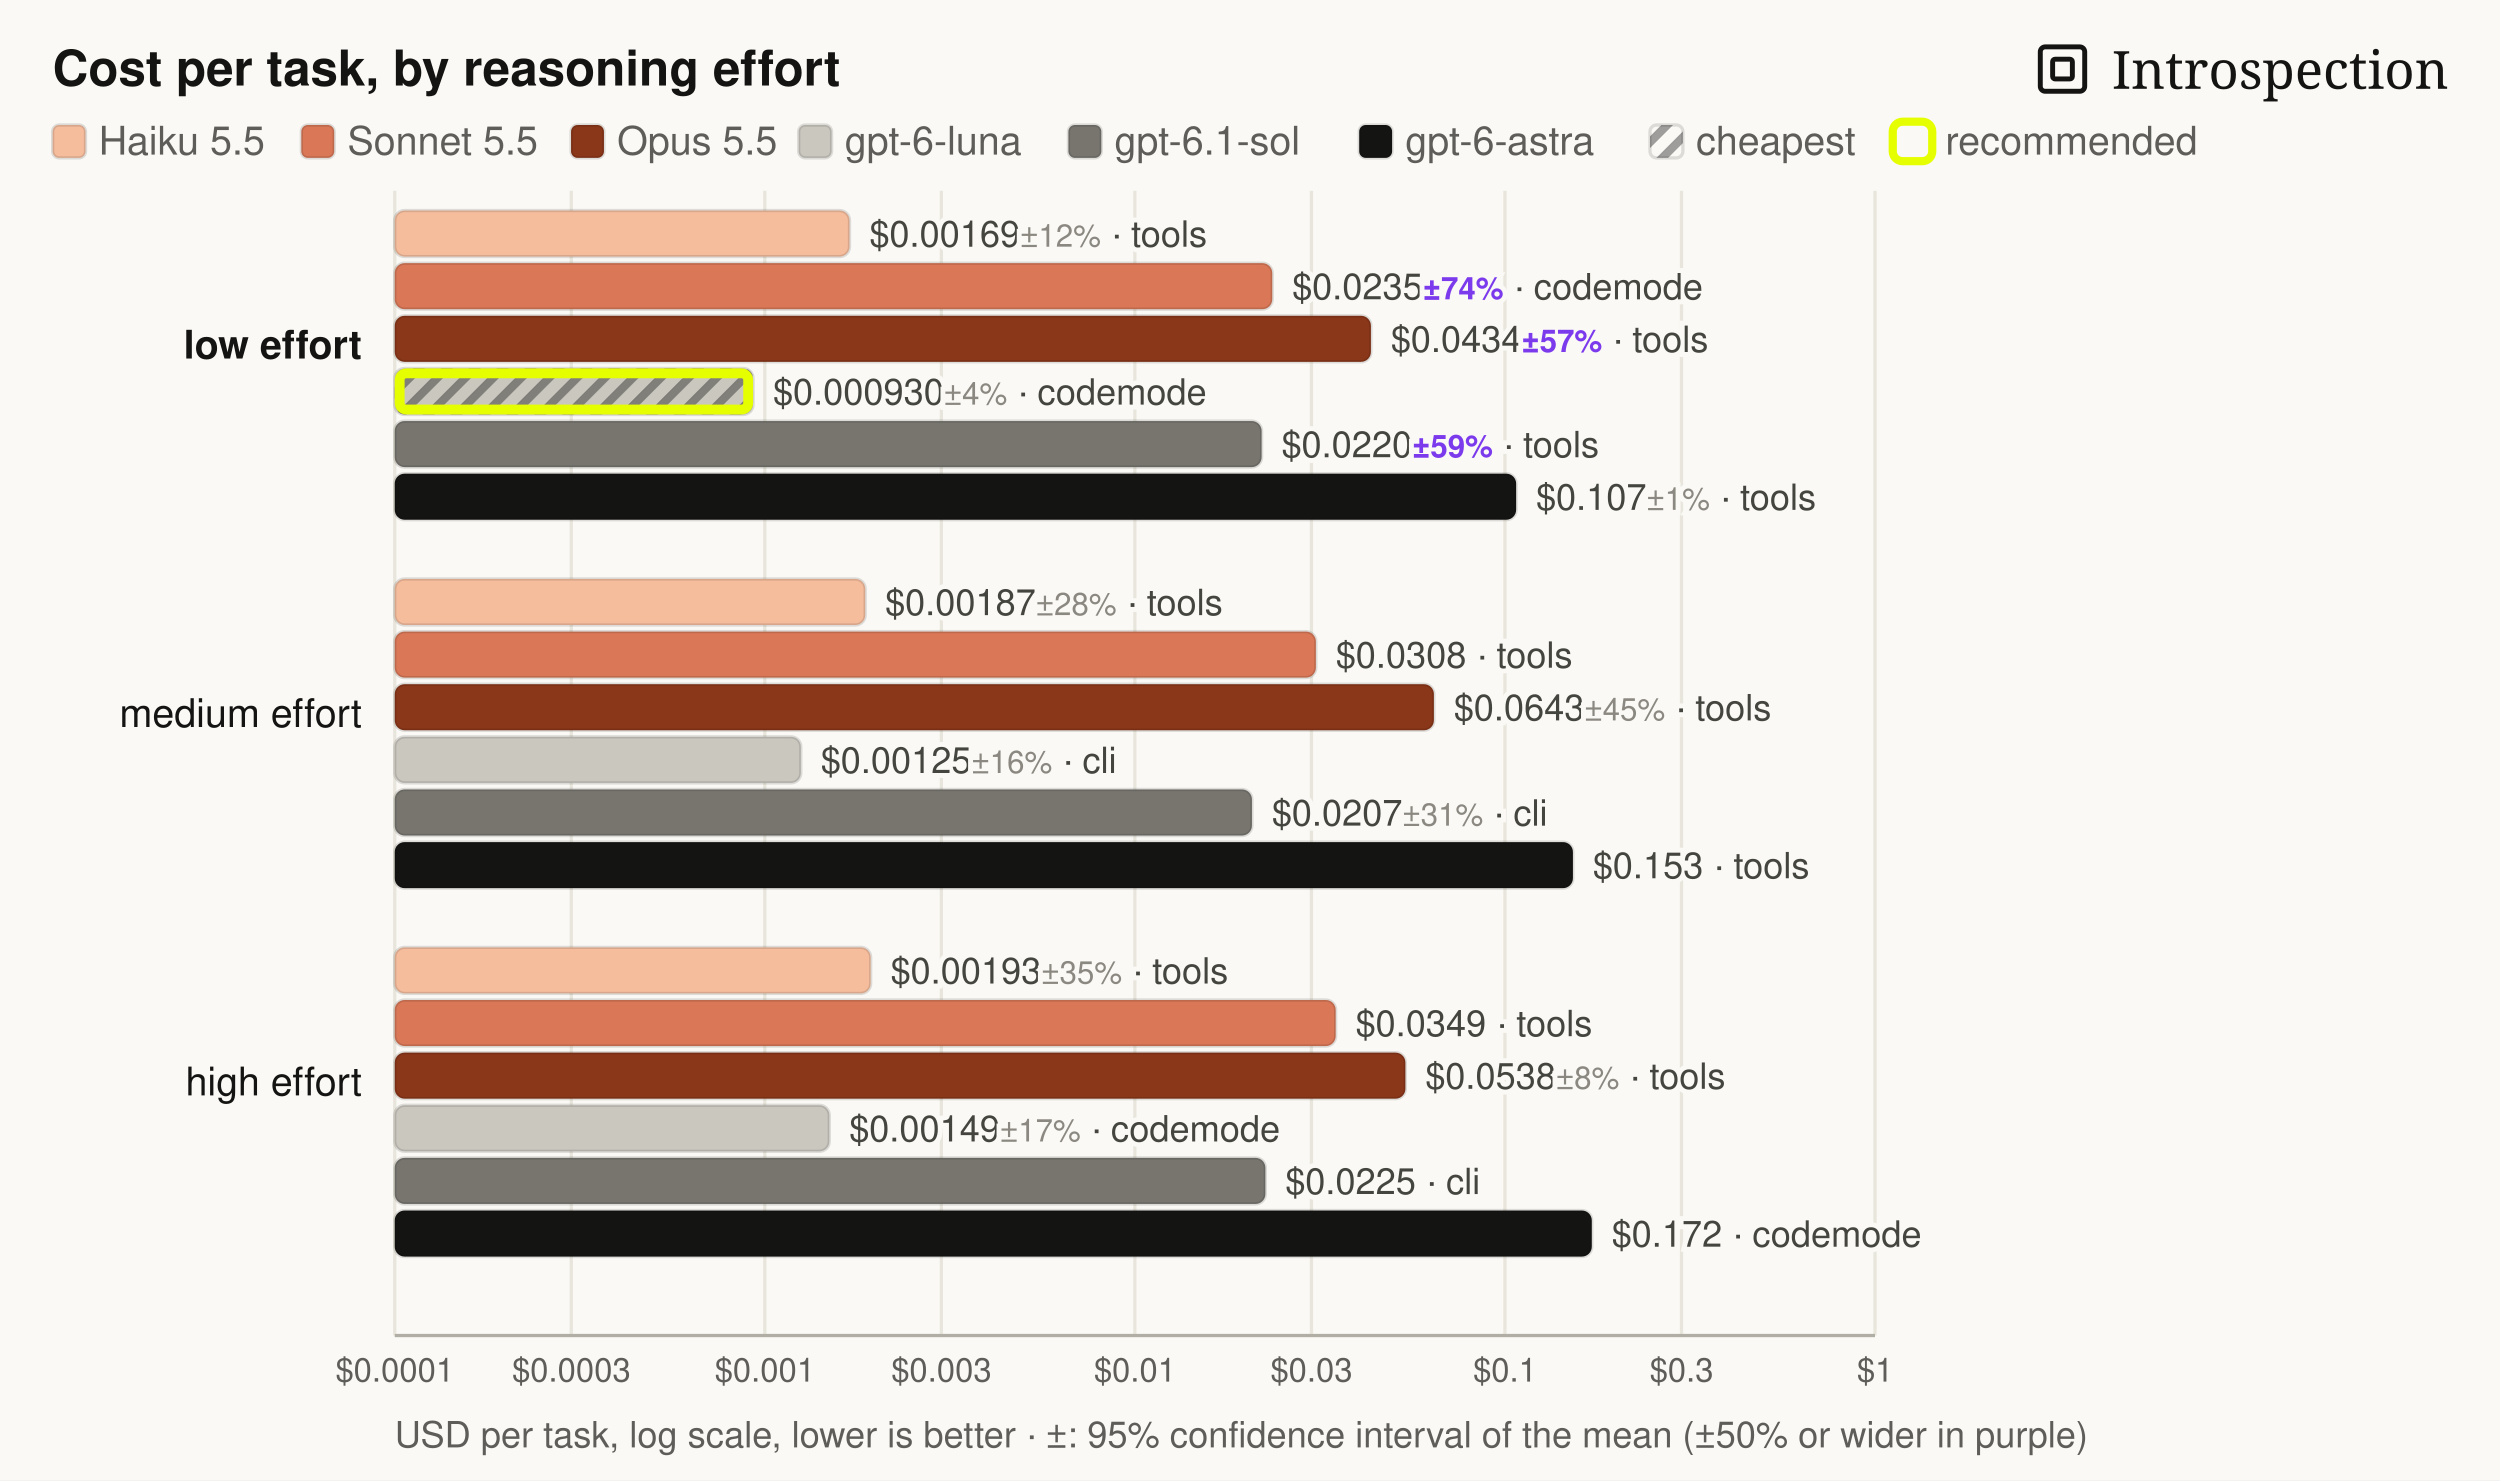
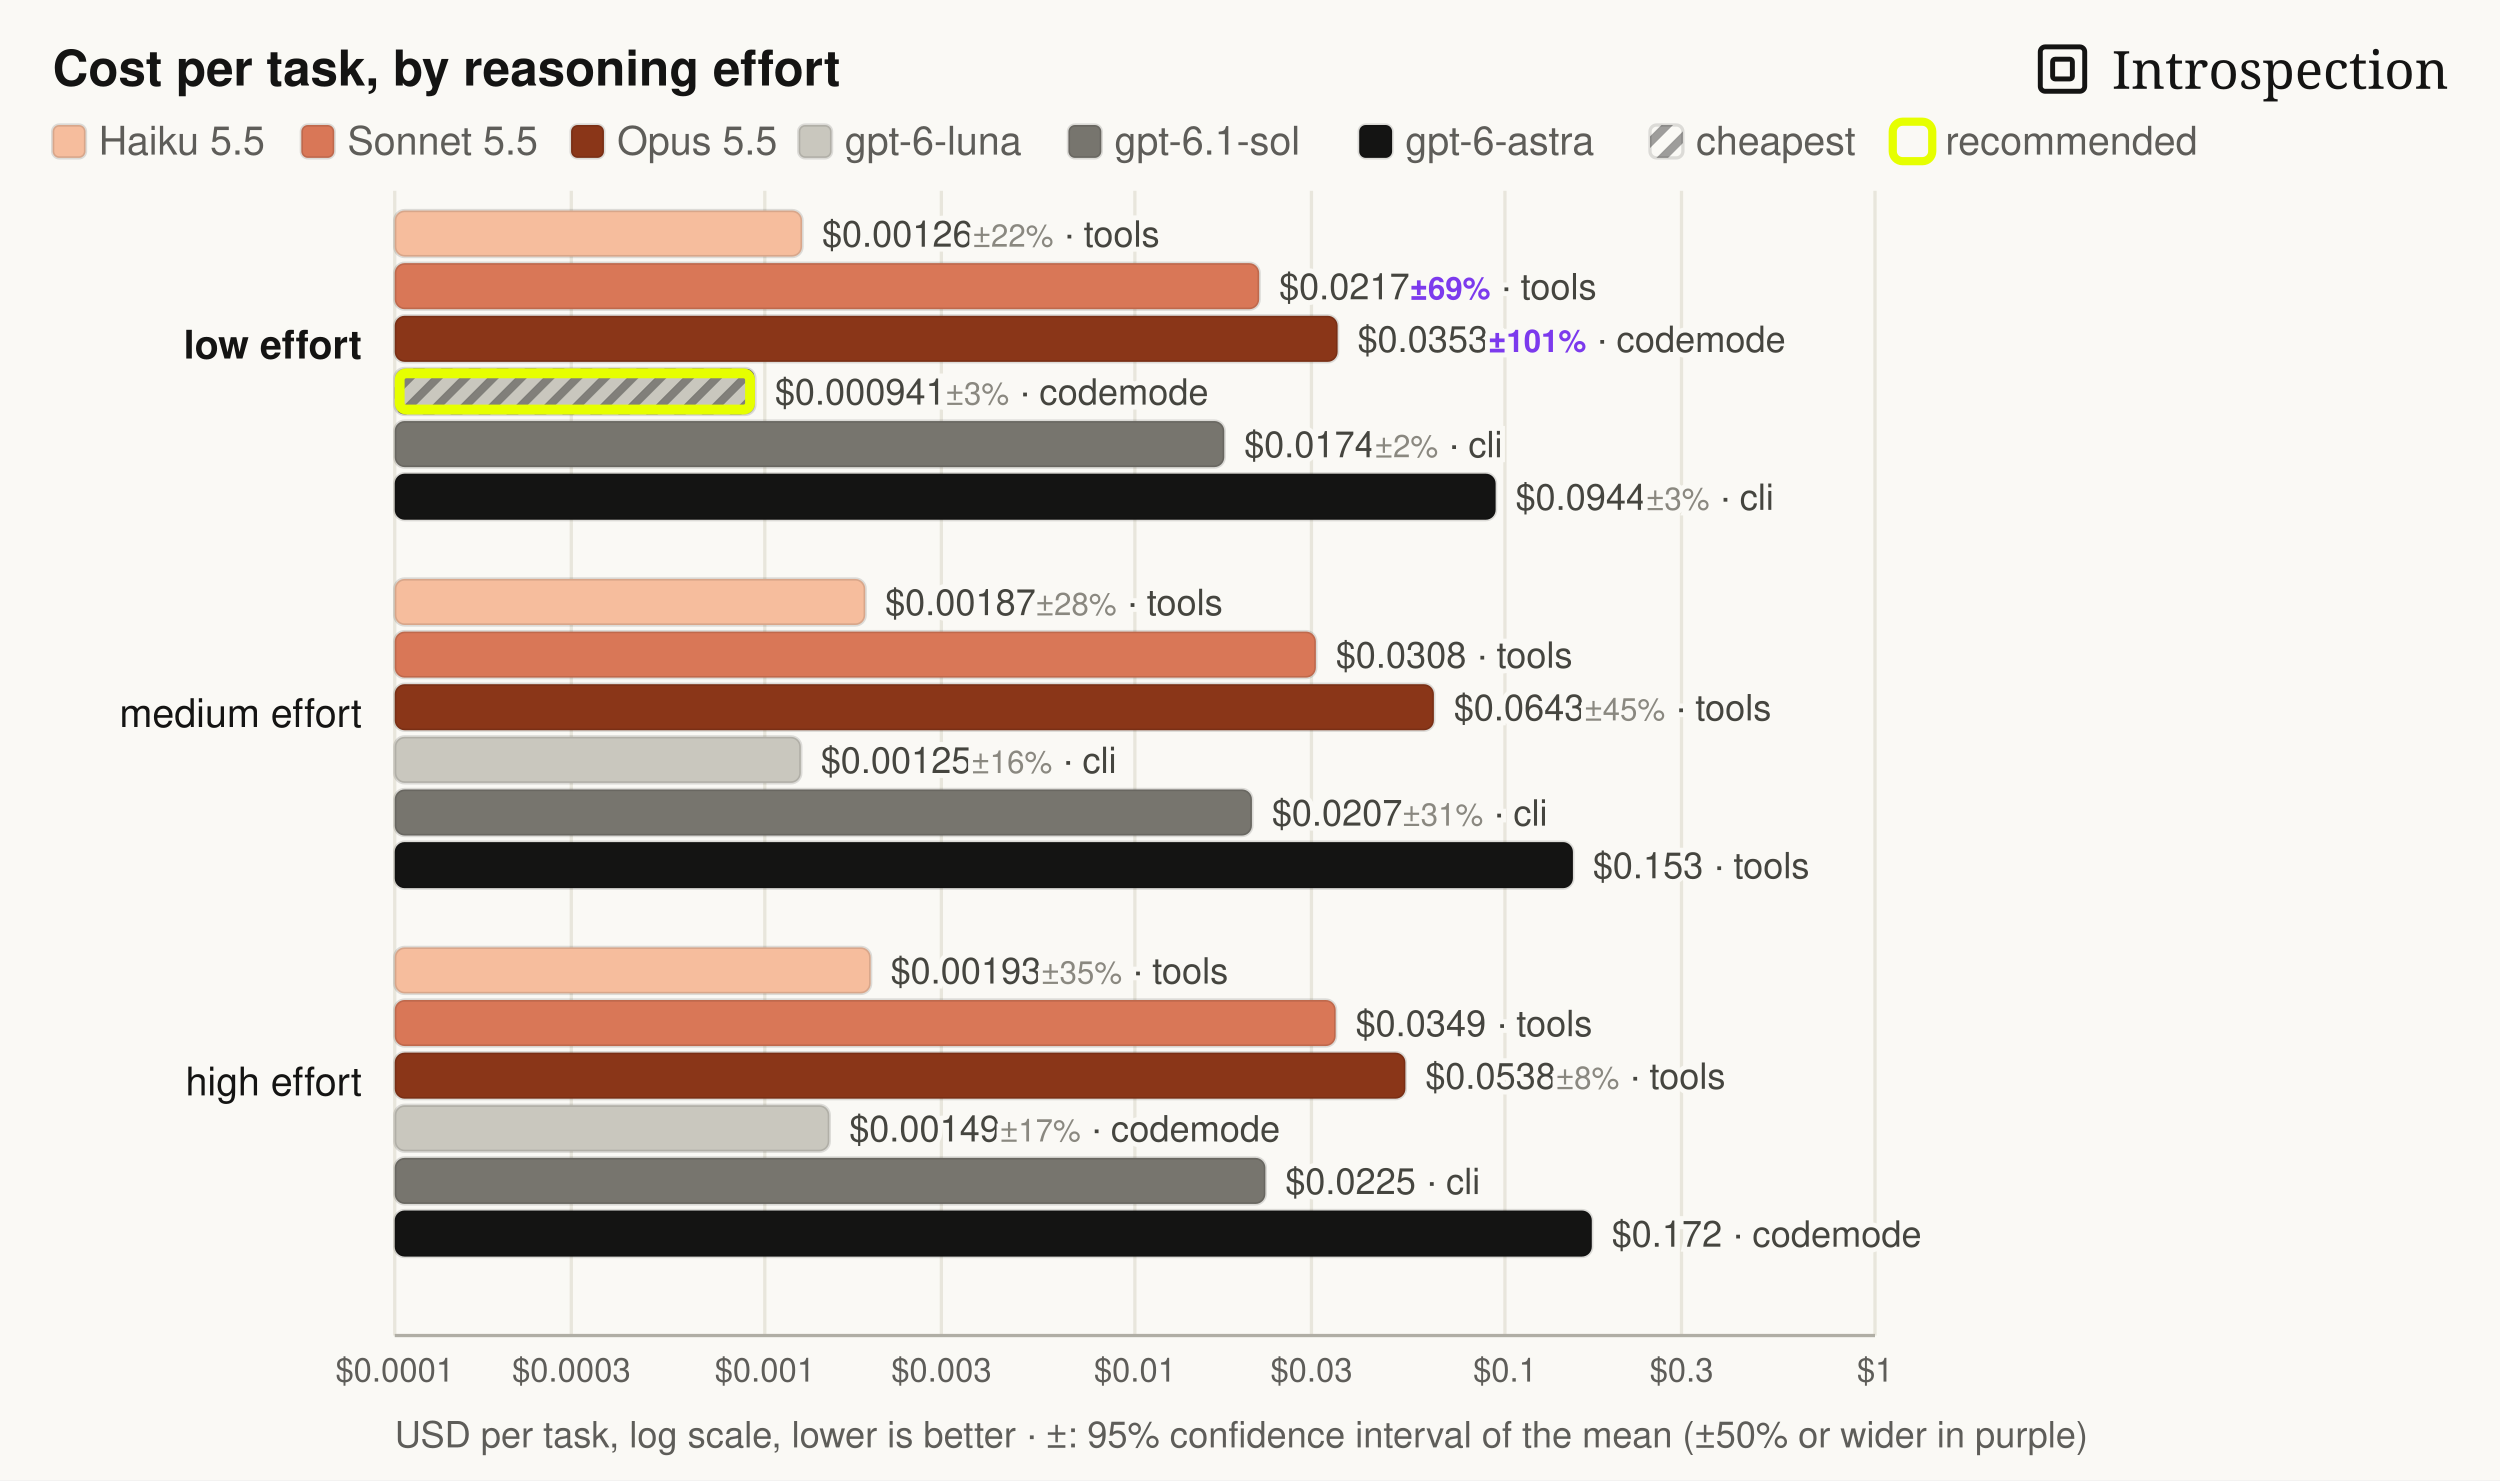
<svg xmlns="http://www.w3.org/2000/svg" width="760" height="450" viewBox="0 0 760 450" font-family="-apple-system, Segoe UI, Helvetica, Arial, sans-serif">
  <defs>
    <pattern id="win-light" patternUnits="userSpaceOnUse" width="6" height="6" patternTransform="rotate(45)">
      <rect width="2.5" height="6" fill="#141413" opacity="0.4" />
    </pattern>
    <pattern id="win-dark" patternUnits="userSpaceOnUse" width="6" height="6" patternTransform="rotate(45)">
      <rect width="2.5" height="6" fill="#ffffff" opacity="0.6" />
    </pattern>
  </defs>
  <rect width="760" height="450" fill="#faf9f5" />
  <text x="16" y="26" font-size="15" font-weight="600" fill="#141413">Cost per task, by reasoning effort</text>
  <g transform="translate(618 12) scale(0.75)" fill="none" stroke="#141413" stroke-width="2" stroke-linecap="round" stroke-linejoin="round">
    <rect x="3" y="3" width="18" height="18" rx="2" />
    <rect x="8" y="8" width="8" height="8" rx="1" />
  </g>
  <text x="642" y="27" font-size="16" font-family="Georgia, serif" fill="#141413">Introspection</text>
  <rect x="16" y="38" width="10" height="10" rx="2" fill="#f6bd9d" stroke="#0000001f" />
  <text x="30" y="47" font-size="12" fill="#5e5d59">Haiku 5.5</text>
  <rect x="91.6" y="38" width="10" height="10" rx="2" fill="#d97757" stroke="#0000001f" />
  <text x="105.6" y="47" font-size="12" fill="#5e5d59">Sonnet 5.5</text>
  <rect x="173.6" y="38" width="10" height="10" rx="2" fill="#8a3618" stroke="#0000001f" />
  <text x="187.6" y="47" font-size="12" fill="#5e5d59">Opus 5.5</text>
  <rect x="242.8" y="38" width="10" height="10" rx="2" fill="#c9c7be" stroke="#0000001f" />
  <text x="256.8" y="47" font-size="12" fill="#5e5d59">gpt-6-luna</text>
  <rect x="324.8" y="38" width="10" height="10" rx="2" fill="#77756e" stroke="#0000001f" />
  <text x="338.8" y="47" font-size="12" fill="#5e5d59">gpt-6.1-sol</text>
  <rect x="413.2" y="38" width="10" height="10" rx="2" fill="#141413" stroke="#0000001f" />
  <text x="427.2" y="47" font-size="12" fill="#5e5d59">gpt-6-astra</text>
  <rect x="501.6" y="38" width="10" height="10" rx="2" fill="url(#win-light)" stroke="#0000001f" />
  <text x="515.6" y="47" font-size="12" fill="#5e5d59">cheapest</text>
  <rect x="575.4" y="37" width="12" height="12" rx="3" fill="none" stroke="#e6ff00" stroke-width="2.5" />
  <text x="591.4" y="47" font-size="12" fill="#5e5d59">recommended</text>
  <line x1="120" y1="58" x2="120" y2="406" stroke="#e8e6dc" />
  <text x="120" y="420" font-size="10" text-anchor="middle" fill="#5e5d59">$0.0001</text>
  <line x1="173.676" y1="58" x2="173.676" y2="406" stroke="#e8e6dc" />
  <text x="173.676" y="420" font-size="10" text-anchor="middle" fill="#5e5d59">$0.0003</text>
  <line x1="232.5" y1="58" x2="232.5" y2="406" stroke="#e8e6dc" />
  <text x="232.5" y="420" font-size="10" text-anchor="middle" fill="#5e5d59">$0.001</text>
  <line x1="286.176" y1="58" x2="286.176" y2="406" stroke="#e8e6dc" />
  <text x="286.176" y="420" font-size="10" text-anchor="middle" fill="#5e5d59">$0.003</text>
  <line x1="345" y1="58" x2="345" y2="406" stroke="#e8e6dc" />
  <text x="345" y="420" font-size="10" text-anchor="middle" fill="#5e5d59">$0.01</text>
  <line x1="398.676" y1="58" x2="398.676" y2="406" stroke="#e8e6dc" />
  <text x="398.676" y="420" font-size="10" text-anchor="middle" fill="#5e5d59">$0.03</text>
  <line x1="457.5" y1="58" x2="457.5" y2="406" stroke="#e8e6dc" />
  <text x="457.5" y="420" font-size="10" text-anchor="middle" fill="#5e5d59">$0.1</text>
  <line x1="511.176" y1="58" x2="511.176" y2="406" stroke="#e8e6dc" />
  <text x="511.176" y="420" font-size="10" text-anchor="middle" fill="#5e5d59">$0.3</text>
  <line x1="570" y1="58" x2="570" y2="406" stroke="#e8e6dc" />
  <text x="570" y="420" font-size="10" text-anchor="middle" fill="#5e5d59">$1</text>
  <line x1="120" y1="406" x2="570" y2="406" stroke="#b0aea5" />
  <text x="110" y="109" font-size="12" text-anchor="end" fill="#141413" font-weight="600">low effort</text>
-   <rect x="120" y="64" width="138.252" height="14" rx="3" fill="#f6bd9d" stroke="#0000001f" data-href="https://artificialanalysis.ai/models/claude-haiku-5-5" />
-   <text x="264.252" y="75" font-size="11" stroke="#faf9f5" stroke-width="3" paint-order="stroke" fill="#45453f">$0.00169<tspan font-size="9.5" fill="#8a8880"> ±12%</tspan> · tools</text>
-   <rect x="120" y="80" width="266.763" height="14" rx="3" fill="#d97757" stroke="#0000001f" data-href="https://artificialanalysis.ai/models/claude-sonnet-5-5" />
-   <text x="392.763" y="91" font-size="11" stroke="#faf9f5" stroke-width="3" paint-order="stroke" fill="#45453f">$0.0235<tspan font-size="9.5" fill="#7c3aed" font-weight="600"> ±74%</tspan> · codemode</text>
-   <rect x="120" y="96" width="296.756" height="14" rx="3" fill="#8a3618" stroke="#0000001f" data-href="https://artificialanalysis.ai/models/claude-opus-5-5" />
-   <text x="422.756" y="107" font-size="11" stroke="#faf9f5" stroke-width="3" paint-order="stroke" fill="#45453f">$0.0434<tspan font-size="9.5" fill="#7c3aed" font-weight="600"> ±57%</tspan> · tools</text>
-   <rect x="120" y="112" width="108.942" height="14" rx="3" fill="#c9c7be" stroke="#0000001f" data-href="https://artificialanalysis.ai/models/gpt-6-luna" />
-   <rect x="120" y="112" width="108.942" height="14" rx="3" fill="url(#win-light)" pointer-events="none" />
-   <rect x="121.5" y="113.5" width="105.942" height="11" rx="2" fill="none" stroke="#e6ff00" stroke-width="3" pointer-events="none" />
-   <text x="234.942" y="123" font-size="11" stroke="#faf9f5" stroke-width="3" paint-order="stroke" fill="#45453f">$0.000930<tspan font-size="9.5" fill="#8a8880"> ±4%</tspan> · codemode</text>
-   <rect x="120" y="128" width="263.531" height="14" rx="3" fill="#77756e" stroke="#0000001f" data-href="https://artificialanalysis.ai/models/gpt-6-1-sol" />
-   <text x="389.531" y="139" font-size="11" stroke="#faf9f5" stroke-width="3" paint-order="stroke" fill="#45453f">$0.0220<tspan font-size="9.5" fill="#7c3aed" font-weight="600"> ±59%</tspan> · tools</text>
-   <rect x="120" y="144" width="340.901" height="14" rx="3" fill="#141413" stroke="#0000001f" data-href="https://artificialanalysis.ai/models/gpt-6-astra" />
-   <text x="466.901" y="155" font-size="11" stroke="#faf9f5" stroke-width="3" paint-order="stroke" fill="#45453f">$0.107<tspan font-size="9.5" fill="#8a8880"> ±1%</tspan> · tools</text>
+   <rect x="120" y="64" width="123.828" height="14" rx="3" fill="#f6bd9d" stroke="#0000001f" data-href="https://artificialanalysis.ai/models/claude-haiku-5-5" />
+   <text x="249.828" y="75" font-size="11" stroke="#faf9f5" stroke-width="3" paint-order="stroke" fill="#45453f">$0.00126<tspan font-size="9.5" fill="#8a8880"> ±22%</tspan> · tools</text>
+   <rect x="120" y="80" width="262.789" height="14" rx="3" fill="#d97757" stroke="#0000001f" data-href="https://artificialanalysis.ai/models/claude-sonnet-5-5" />
+   <text x="388.789" y="91" font-size="11" stroke="#faf9f5" stroke-width="3" paint-order="stroke" fill="#45453f">$0.0217<tspan font-size="9.5" fill="#7c3aed" font-weight="600"> ±69%</tspan> · tools</text>
+   <rect x="120" y="96" width="286.636" height="14" rx="3" fill="#8a3618" stroke="#0000001f" data-href="https://artificialanalysis.ai/models/claude-opus-5-5" />
+   <text x="412.636" y="107" font-size="11" stroke="#faf9f5" stroke-width="3" paint-order="stroke" fill="#45453f">$0.0353<tspan font-size="9.5" fill="#7c3aed" font-weight="600"> ±101%</tspan> · codemode</text>
+   <rect x="120" y="112" width="109.51" height="14" rx="3" fill="#c9c7be" stroke="#0000001f" data-href="https://artificialanalysis.ai/models/gpt-6-luna" />
+   <rect x="120" y="112" width="109.51" height="14" rx="3" fill="url(#win-light)" pointer-events="none" />
+   <rect x="121.5" y="113.5" width="106.51" height="11" rx="2" fill="none" stroke="#e6ff00" stroke-width="3" pointer-events="none" />
+   <text x="235.51" y="123" font-size="11" stroke="#faf9f5" stroke-width="3" paint-order="stroke" fill="#45453f">$0.000941<tspan font-size="9.5" fill="#8a8880"> ±3%</tspan> · codemode</text>
+   <rect x="120" y="128" width="252.176" height="14" rx="3" fill="#77756e" stroke="#0000001f" data-href="https://artificialanalysis.ai/models/gpt-6-1-sol" />
+   <text x="378.176" y="139" font-size="11" stroke="#faf9f5" stroke-width="3" paint-order="stroke" fill="#45453f">$0.0174<tspan font-size="9.5" fill="#8a8880"> ±2%</tspan> · cli</text>
+   <rect x="120" y="144" width="334.668" height="14" rx="3" fill="#141413" stroke="#0000001f" data-href="https://artificialanalysis.ai/models/gpt-6-astra" />
+   <text x="460.668" y="155" font-size="11" stroke="#faf9f5" stroke-width="3" paint-order="stroke" fill="#45453f">$0.0944<tspan font-size="9.5" fill="#8a8880"> ±3%</tspan> · cli</text>
  <text x="110" y="221" font-size="12" text-anchor="end" fill="#141413" font-weight="400">medium effort</text>
  <rect x="120" y="176" width="143.021" height="14" rx="3" fill="#f6bd9d" stroke="#0000001f" data-href="https://artificialanalysis.ai/models/claude-haiku-5-5" />
  <text x="269.021" y="187" font-size="11" stroke="#faf9f5" stroke-width="3" paint-order="stroke" fill="#45453f">$0.00187<tspan font-size="9.5" fill="#8a8880"> ±28%</tspan> · tools</text>
  <rect x="120" y="192" width="280.025" height="14" rx="3" fill="#d97757" stroke="#0000001f" data-href="https://artificialanalysis.ai/models/claude-sonnet-5-5" />
  <text x="406.025" y="203" font-size="11" stroke="#faf9f5" stroke-width="3" paint-order="stroke" fill="#45453f">$0.0308 · tools</text>
  <rect x="120" y="208" width="315.901" height="14" rx="3" fill="#8a3618" stroke="#0000001f" data-href="https://artificialanalysis.ai/models/claude-opus-5-5" />
  <text x="441.901" y="219" font-size="11" stroke="#faf9f5" stroke-width="3" paint-order="stroke" fill="#45453f">$0.0643<tspan font-size="9.5" fill="#8a8880"> ±45%</tspan> · tools</text>
  <rect x="120" y="224" width="123.457" height="14" rx="3" fill="#c9c7be" stroke="#0000001f" data-href="https://artificialanalysis.ai/models/gpt-6-luna" />
  <text x="249.457" y="235" font-size="11" stroke="#faf9f5" stroke-width="3" paint-order="stroke" fill="#45453f">$0.00125<tspan font-size="9.5" fill="#8a8880"> ±16%</tspan> · cli</text>
  <rect x="120" y="240" width="260.585" height="14" rx="3" fill="#77756e" stroke="#0000001f" data-href="https://artificialanalysis.ai/models/gpt-6-1-sol" />
  <text x="386.585" y="251" font-size="11" stroke="#faf9f5" stroke-width="3" paint-order="stroke" fill="#45453f">$0.0207<tspan font-size="9.5" fill="#8a8880"> ±31%</tspan> · cli</text>
  <rect x="120" y="256" width="358.163" height="14" rx="3" fill="#141413" stroke="#0000001f" data-href="https://artificialanalysis.ai/models/gpt-6-astra" />
  <text x="484.163" y="267" font-size="11" stroke="#faf9f5" stroke-width="3" paint-order="stroke" fill="#45453f">$0.153 · tools</text>
  <text x="110" y="333" font-size="12" text-anchor="end" fill="#141413" font-weight="400">high effort</text>
  <rect x="120" y="288" width="144.683" height="14" rx="3" fill="#f6bd9d" stroke="#0000001f" data-href="https://artificialanalysis.ai/models/claude-haiku-5-5" />
  <text x="270.683" y="299" font-size="11" stroke="#faf9f5" stroke-width="3" paint-order="stroke" fill="#45453f">$0.00193<tspan font-size="9.5" fill="#8a8880"> ±35%</tspan> · tools</text>
  <rect x="120" y="304" width="286.044" height="14" rx="3" fill="#d97757" stroke="#0000001f" data-href="https://artificialanalysis.ai/models/claude-sonnet-5-5" />
  <text x="412.044" y="315" font-size="11" stroke="#faf9f5" stroke-width="3" paint-order="stroke" fill="#45453f">$0.0349 · tools</text>
  <rect x="120" y="320" width="307.241" height="14" rx="3" fill="#8a3618" stroke="#0000001f" data-href="https://artificialanalysis.ai/models/claude-opus-5-5" />
  <text x="433.241" y="331" font-size="11" stroke="#faf9f5" stroke-width="3" paint-order="stroke" fill="#45453f">$0.0538<tspan font-size="9.5" fill="#8a8880"> ±8%</tspan> · tools</text>
  <rect x="120" y="336" width="132.112" height="14" rx="3" fill="#c9c7be" stroke="#0000001f" data-href="https://artificialanalysis.ai/models/gpt-6-luna" />
  <text x="258.112" y="347" font-size="11" stroke="#faf9f5" stroke-width="3" paint-order="stroke" fill="#45453f">$0.00149<tspan font-size="9.5" fill="#8a8880"> ±17%</tspan> · codemode</text>
  <rect x="120" y="352" width="264.674" height="14" rx="3" fill="#77756e" stroke="#0000001f" data-href="https://artificialanalysis.ai/models/gpt-6-1-sol" />
  <text x="390.674" y="363" font-size="11" stroke="#faf9f5" stroke-width="3" paint-order="stroke" fill="#45453f">$0.0225 · cli</text>
  <rect x="120" y="368" width="363.903" height="14" rx="3" fill="#141413" stroke="#0000001f" data-href="https://artificialanalysis.ai/models/gpt-6-astra" />
  <text x="489.903" y="379" font-size="11" stroke="#faf9f5" stroke-width="3" paint-order="stroke" fill="#45453f">$0.172 · codemode</text>
  <text x="120" y="440" font-size="11" fill="#5e5d59">USD per task, log scale, lower is better · ±: 95% confidence interval of the mean (±50% or wider in purple)</text>
</svg>
